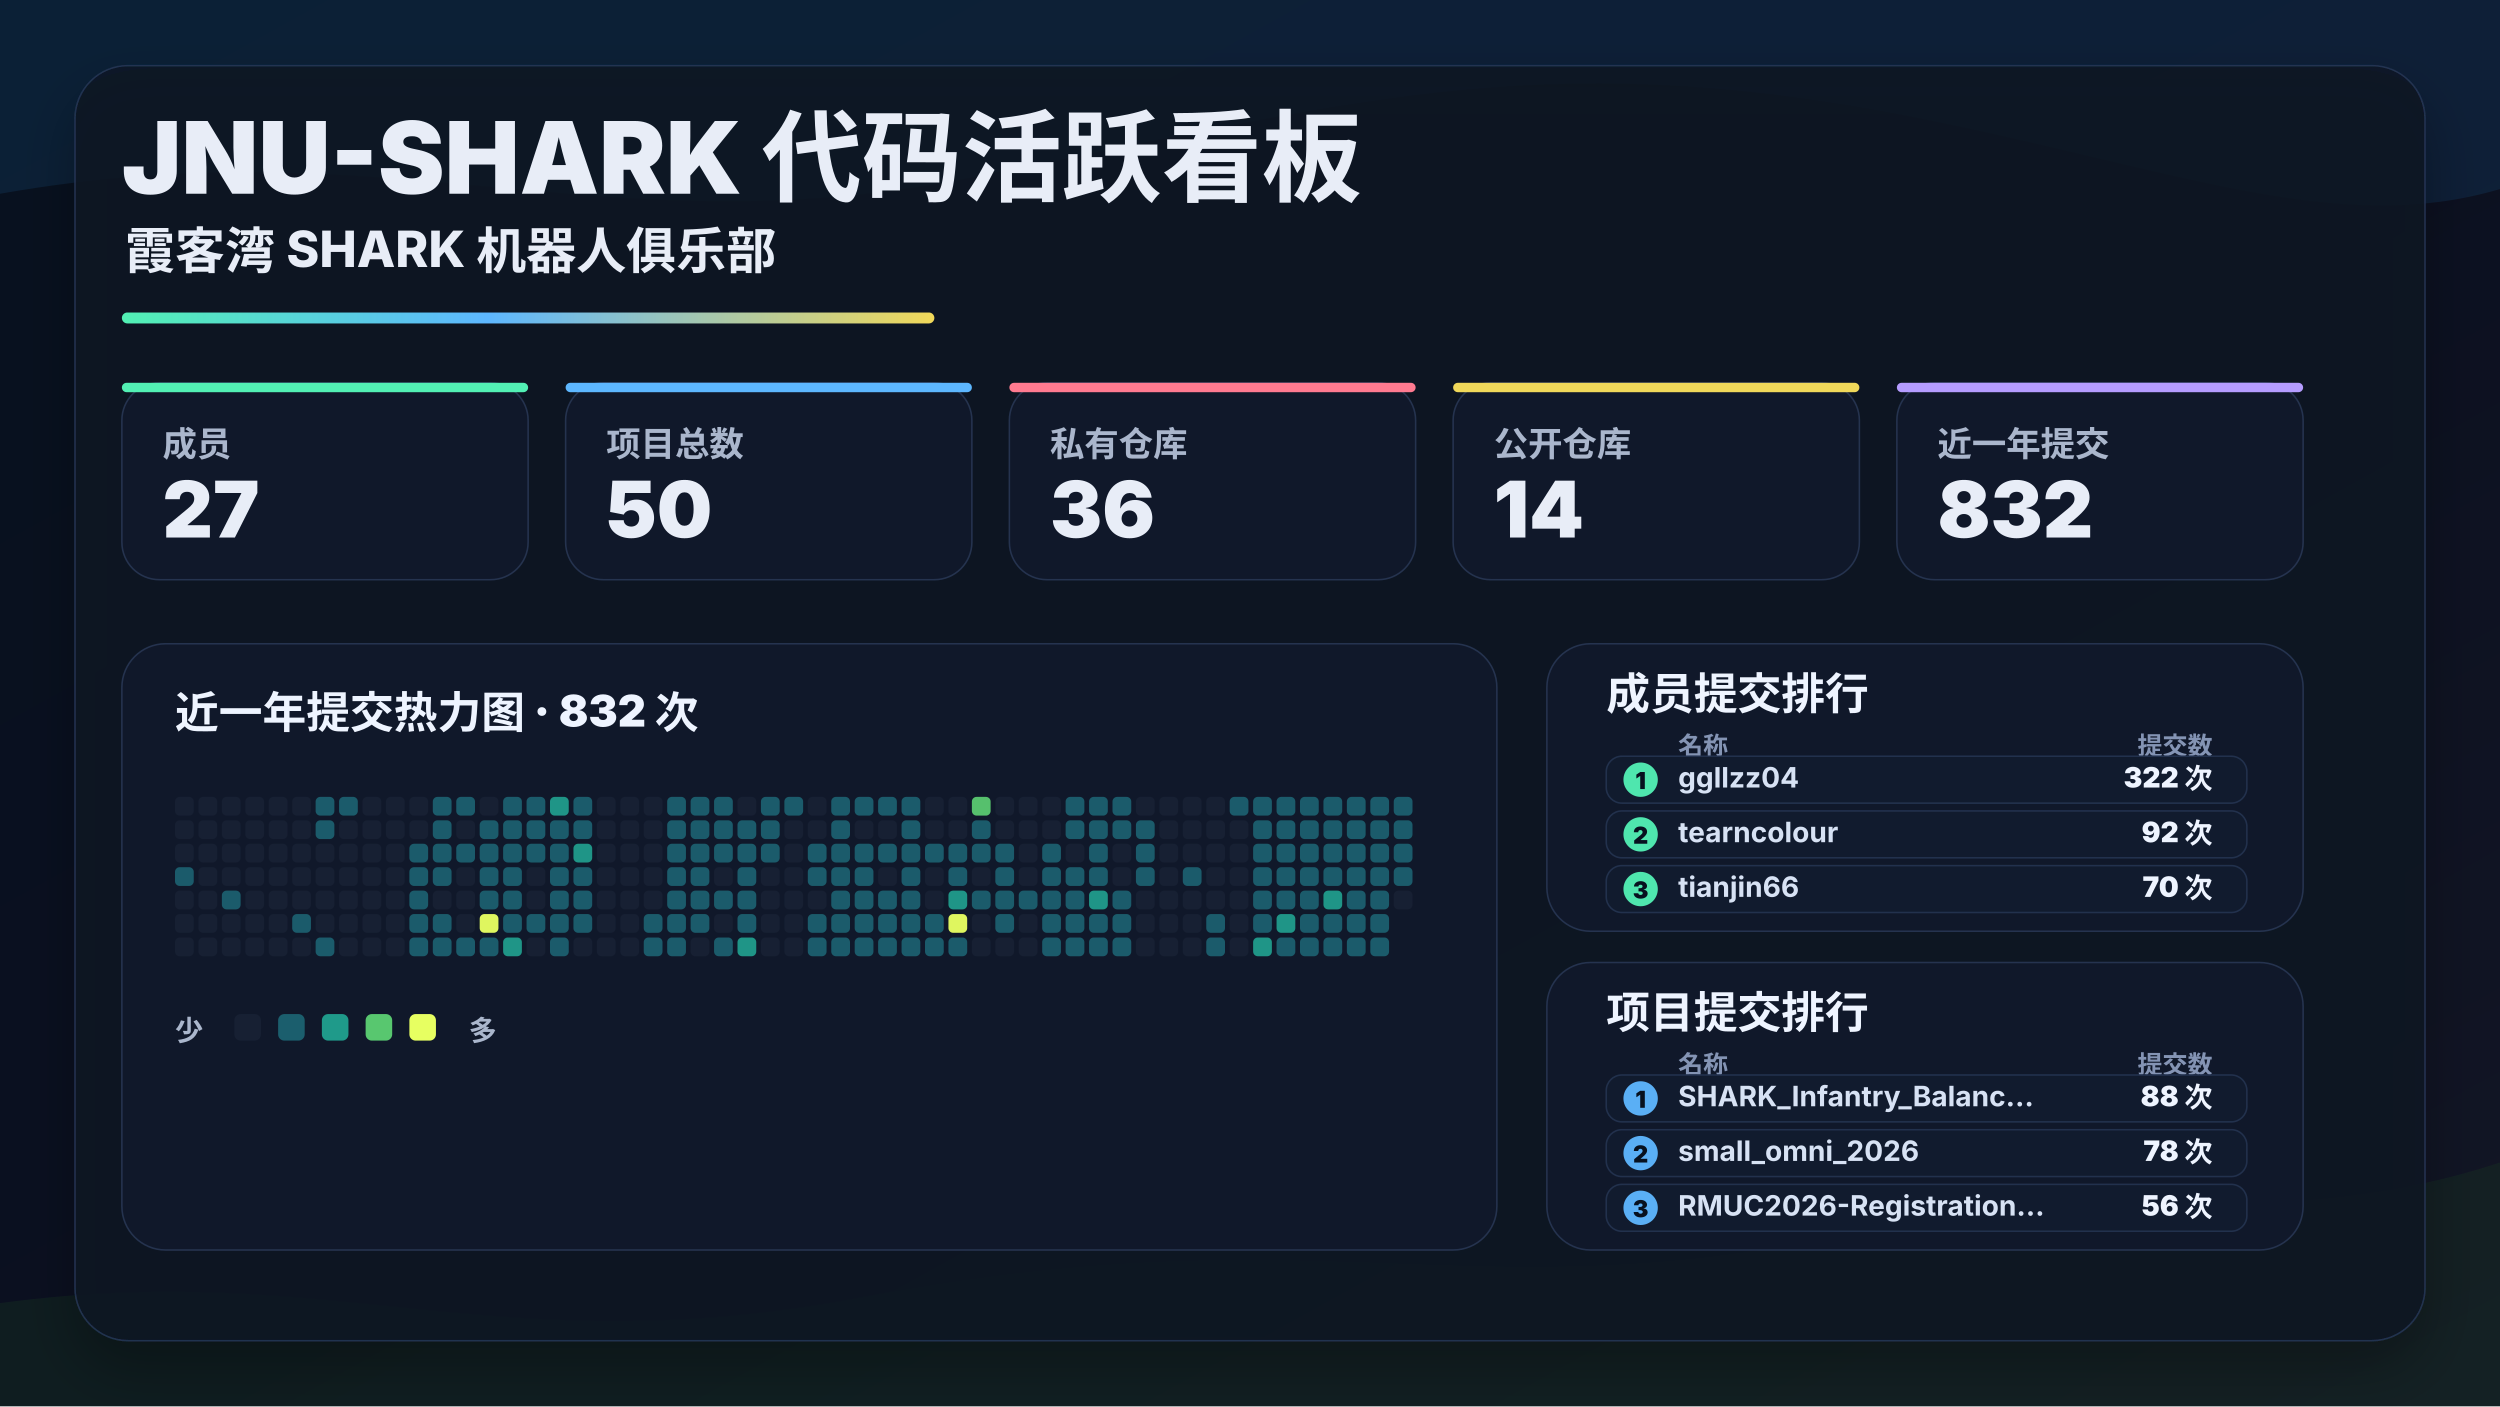
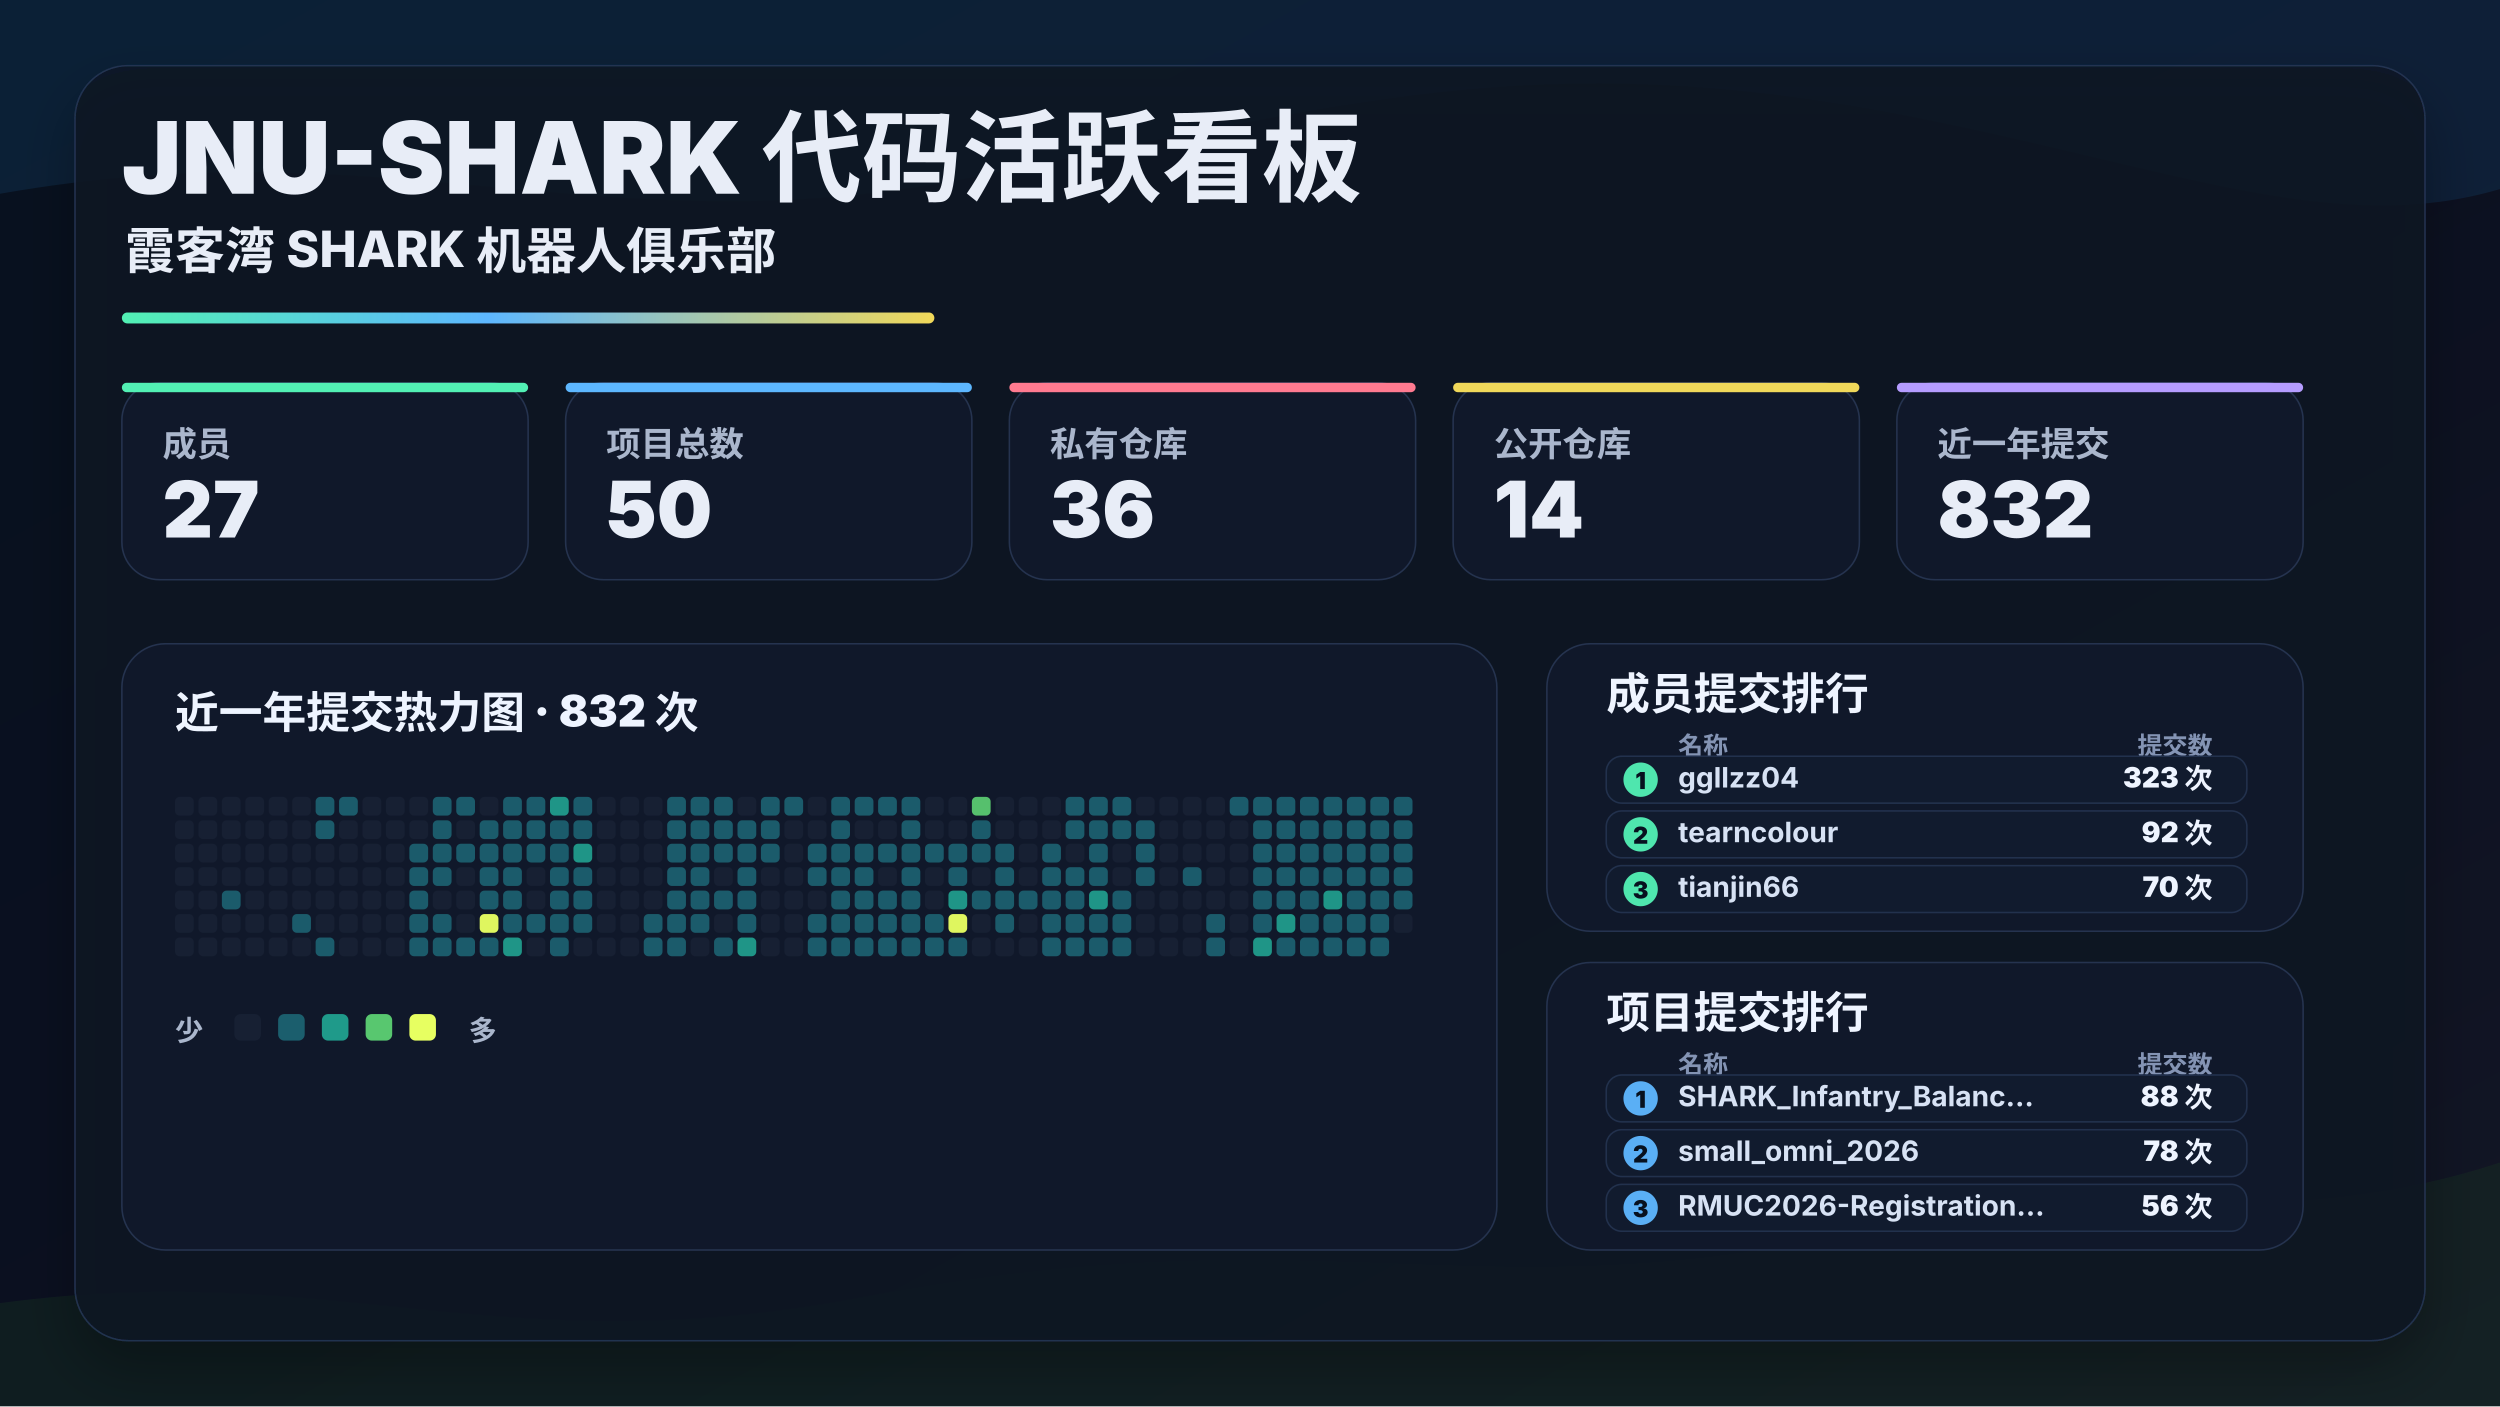
<svg xmlns="http://www.w3.org/2000/svg" width="1600" height="900" viewBox="0 0 1600 900" role="img" aria-labelledby="title desc">
  <defs>
    <linearGradient id="bg" x1="0" y1="0" x2="1" y2="1">
      <stop offset="0" stop-color="#07111f" />
      <stop offset="0.52" stop-color="#0b1020" />
      <stop offset="1" stop-color="#131625" />
    </linearGradient>
    <linearGradient id="hero" x1="0" y1="0" x2="1" y2="0">
      <stop offset="0" stop-color="#52f0b4" />
      <stop offset="0.45" stop-color="#5db7ff" />
      <stop offset="1" stop-color="#f0d85a" />
    </linearGradient>
    <filter id="softShadow" x="-10%" y="-10%" width="120%" height="120%">
      <feDropShadow dx="0" dy="18" stdDeviation="18" flood-color="#000000" flood-opacity="0.32" />
    </filter>
  </defs>
  <style>
    text { font-family: Inter, ui-sans-serif, system-ui, -apple-system, BlinkMacSystemFont, "Segoe UI", "PingFang SC", "Microsoft YaHei", sans-serif; fill: #e8edf7; }
    .title { font-size: 64px; font-weight: 900; letter-spacing: 0; }
    .subtitle { font-size: 32px; font-weight: 780; fill: #e8edf7; }
    .label { font-size: 22px; fill: #aab6cc; font-weight: 760; }
    .stat { font-size: 50px; font-weight: 900; }
    .section-title { font-size: 28px; font-weight: 860; fill: #eef4ff; }
    .table-head { font-size: 16px; fill: #8494b4; font-weight: 720; }
    .row-name { font-size: 18px; fill: #d7e2f4; font-weight: 720; }
    .row-value { font-size: 18px; fill: #eef4ff; font-weight: 860; }
    .rank { font-size: 15px; fill: #07111f; font-weight: 900; }
    .tiny { font-size: 18px; fill: #aab6cc; font-weight: 620; }
  </style>
  <rect width="1600" height="900" fill="url(#bg)" />
  <path d="M0 124 C250 80 385 160 620 114 C860 67 982 28 1220 74 C1392 108 1495 152 1600 121 L1600 0 L0 0 Z" fill="#12385c" opacity="0.38" />
  <path d="M0 834 C216 805 318 875 553 830 C835 776 935 837 1160 794 C1350 758 1464 789 1600 744 L1600 900 L0 900 Z" fill="#173622" opacity="0.36" />
  <g filter="url(#softShadow)">
    <rect x="48" y="42" width="1504" height="816" rx="34" fill="#0b1324" opacity="0.88" stroke="#263654" />
  </g>
  <text x="78" y="124" class="title">JNU-SHARK 代码活跃看板</text>
  <text x="80" y="172" class="subtitle">霞客湾 SHARK 机器人俱乐部</text>
  <rect x="78" y="200" width="520" height="7" rx="3.5" fill="url(#hero)" />
  <g>
    <rect x="78" y="245" width="260" height="126" rx="24" fill="#10182a" stroke="#25334f" />
    <rect x="78" y="245" width="260" height="6" rx="3" fill="#52f0b4" />
    <text x="104" y="292" class="label">成员</text>
    <text x="104" y="344" class="stat">27</text>
  </g>
  <g>
    <rect x="362" y="245" width="260" height="126" rx="24" fill="#10182a" stroke="#25334f" />
    <rect x="362" y="245" width="260" height="6" rx="3" fill="#5db7ff" />
    <text x="388" y="292" class="label">项目总数</text>
    <text x="388" y="344" class="stat">50</text>
  </g>
  <g>
    <rect x="646" y="245" width="260" height="126" rx="24" fill="#10182a" stroke="#25334f" />
    <rect x="646" y="245" width="260" height="6" rx="3" fill="#ff7a90" />
    <text x="672" y="292" class="label">私有仓库</text>
    <text x="672" y="344" class="stat">36</text>
  </g>
  <g>
    <rect x="930" y="245" width="260" height="126" rx="24" fill="#10182a" stroke="#25334f" />
    <rect x="930" y="245" width="260" height="6" rx="3" fill="#f0d85a" />
    <text x="956" y="292" class="label">公开仓库</text>
    <text x="956" y="344" class="stat">14</text>
  </g>
  <g>
    <rect x="1214" y="245" width="260" height="126" rx="24" fill="#10182a" stroke="#25334f" />
    <rect x="1214" y="245" width="260" height="6" rx="3" fill="#b59cff" />
    <text x="1240" y="292" class="label">近一年提交</text>
    <text x="1240" y="344" class="stat">832</text>
  </g>
  <rect x="78" y="412" width="880" height="388" rx="28" fill="#10182a" stroke="#25334f" />
  <text x="112" y="466" class="section-title">近一年提交热力图 · 832 次</text>
  <rect x="112" y="510" width="12" height="12" rx="3" fill="#172033" opacity="0.96" />
  <rect x="112" y="525" width="12" height="12" rx="3" fill="#172033" opacity="0.96" />
  <rect x="112" y="540" width="12" height="12" rx="3" fill="#172033" opacity="0.96" />
-   <rect x="112" y="555" width="12" height="12" rx="3" fill="#1b5e6d" opacity="0.96" />
+   <rect x="112" y="555" width="12" height="12" rx="3" fill="#172033" opacity="0.96" />
  <rect x="112" y="570" width="12" height="12" rx="3" fill="#172033" opacity="0.96" />
  <rect x="112" y="585" width="12" height="12" rx="3" fill="#172033" opacity="0.96" />
  <rect x="112" y="600" width="12" height="12" rx="3" fill="#172033" opacity="0.96" />
  <rect x="127" y="510" width="12" height="12" rx="3" fill="#172033" opacity="0.96" />
  <rect x="127" y="525" width="12" height="12" rx="3" fill="#172033" opacity="0.96" />
  <rect x="127" y="540" width="12" height="12" rx="3" fill="#172033" opacity="0.96" />
  <rect x="127" y="555" width="12" height="12" rx="3" fill="#172033" opacity="0.96" />
  <rect x="127" y="570" width="12" height="12" rx="3" fill="#172033" opacity="0.96" />
  <rect x="127" y="585" width="12" height="12" rx="3" fill="#172033" opacity="0.96" />
  <rect x="127" y="600" width="12" height="12" rx="3" fill="#172033" opacity="0.96" />
  <rect x="142" y="510" width="12" height="12" rx="3" fill="#172033" opacity="0.96" />
  <rect x="142" y="525" width="12" height="12" rx="3" fill="#172033" opacity="0.96" />
  <rect x="142" y="540" width="12" height="12" rx="3" fill="#172033" opacity="0.96" />
  <rect x="142" y="555" width="12" height="12" rx="3" fill="#172033" opacity="0.96" />
  <rect x="142" y="570" width="12" height="12" rx="3" fill="#1b5e6d" opacity="0.96" />
  <rect x="142" y="585" width="12" height="12" rx="3" fill="#172033" opacity="0.96" />
  <rect x="142" y="600" width="12" height="12" rx="3" fill="#172033" opacity="0.96" />
  <rect x="157" y="510" width="12" height="12" rx="3" fill="#172033" opacity="0.96" />
  <rect x="157" y="525" width="12" height="12" rx="3" fill="#172033" opacity="0.96" />
  <rect x="157" y="540" width="12" height="12" rx="3" fill="#172033" opacity="0.96" />
  <rect x="157" y="555" width="12" height="12" rx="3" fill="#172033" opacity="0.96" />
  <rect x="157" y="570" width="12" height="12" rx="3" fill="#172033" opacity="0.96" />
  <rect x="157" y="585" width="12" height="12" rx="3" fill="#172033" opacity="0.96" />
  <rect x="157" y="600" width="12" height="12" rx="3" fill="#172033" opacity="0.96" />
  <rect x="172" y="510" width="12" height="12" rx="3" fill="#172033" opacity="0.96" />
  <rect x="172" y="525" width="12" height="12" rx="3" fill="#172033" opacity="0.96" />
  <rect x="172" y="540" width="12" height="12" rx="3" fill="#172033" opacity="0.96" />
  <rect x="172" y="555" width="12" height="12" rx="3" fill="#172033" opacity="0.96" />
  <rect x="172" y="570" width="12" height="12" rx="3" fill="#172033" opacity="0.96" />
  <rect x="172" y="585" width="12" height="12" rx="3" fill="#172033" opacity="0.96" />
  <rect x="172" y="600" width="12" height="12" rx="3" fill="#172033" opacity="0.96" />
  <rect x="187" y="510" width="12" height="12" rx="3" fill="#172033" opacity="0.96" />
  <rect x="187" y="525" width="12" height="12" rx="3" fill="#172033" opacity="0.96" />
  <rect x="187" y="540" width="12" height="12" rx="3" fill="#172033" opacity="0.96" />
  <rect x="187" y="555" width="12" height="12" rx="3" fill="#172033" opacity="0.96" />
  <rect x="187" y="570" width="12" height="12" rx="3" fill="#172033" opacity="0.96" />
  <rect x="187" y="585" width="12" height="12" rx="3" fill="#1b5e6d" opacity="0.96" />
  <rect x="187" y="600" width="12" height="12" rx="3" fill="#172033" opacity="0.96" />
  <rect x="202" y="510" width="12" height="12" rx="3" fill="#1b5e6d" opacity="0.96" />
  <rect x="202" y="525" width="12" height="12" rx="3" fill="#1b5e6d" opacity="0.96" />
  <rect x="202" y="540" width="12" height="12" rx="3" fill="#172033" opacity="0.96" />
  <rect x="202" y="555" width="12" height="12" rx="3" fill="#172033" opacity="0.96" />
  <rect x="202" y="570" width="12" height="12" rx="3" fill="#172033" opacity="0.96" />
  <rect x="202" y="585" width="12" height="12" rx="3" fill="#172033" opacity="0.96" />
  <rect x="202" y="600" width="12" height="12" rx="3" fill="#1b5e6d" opacity="0.96" />
  <rect x="217" y="510" width="12" height="12" rx="3" fill="#1b5e6d" opacity="0.96" />
  <rect x="217" y="525" width="12" height="12" rx="3" fill="#172033" opacity="0.96" />
  <rect x="217" y="540" width="12" height="12" rx="3" fill="#172033" opacity="0.96" />
  <rect x="217" y="555" width="12" height="12" rx="3" fill="#172033" opacity="0.96" />
  <rect x="217" y="570" width="12" height="12" rx="3" fill="#172033" opacity="0.96" />
  <rect x="217" y="585" width="12" height="12" rx="3" fill="#172033" opacity="0.96" />
  <rect x="217" y="600" width="12" height="12" rx="3" fill="#172033" opacity="0.96" />
  <rect x="232" y="510" width="12" height="12" rx="3" fill="#172033" opacity="0.96" />
  <rect x="232" y="525" width="12" height="12" rx="3" fill="#172033" opacity="0.96" />
  <rect x="232" y="540" width="12" height="12" rx="3" fill="#172033" opacity="0.96" />
  <rect x="232" y="555" width="12" height="12" rx="3" fill="#172033" opacity="0.96" />
  <rect x="232" y="570" width="12" height="12" rx="3" fill="#172033" opacity="0.96" />
  <rect x="232" y="585" width="12" height="12" rx="3" fill="#172033" opacity="0.96" />
  <rect x="232" y="600" width="12" height="12" rx="3" fill="#172033" opacity="0.96" />
  <rect x="247" y="510" width="12" height="12" rx="3" fill="#172033" opacity="0.96" />
  <rect x="247" y="525" width="12" height="12" rx="3" fill="#172033" opacity="0.96" />
  <rect x="247" y="540" width="12" height="12" rx="3" fill="#172033" opacity="0.96" />
  <rect x="247" y="555" width="12" height="12" rx="3" fill="#172033" opacity="0.96" />
  <rect x="247" y="570" width="12" height="12" rx="3" fill="#172033" opacity="0.96" />
  <rect x="247" y="585" width="12" height="12" rx="3" fill="#172033" opacity="0.96" />
  <rect x="247" y="600" width="12" height="12" rx="3" fill="#172033" opacity="0.96" />
  <rect x="262" y="510" width="12" height="12" rx="3" fill="#172033" opacity="0.96" />
  <rect x="262" y="525" width="12" height="12" rx="3" fill="#172033" opacity="0.96" />
  <rect x="262" y="540" width="12" height="12" rx="3" fill="#1b5e6d" opacity="0.96" />
  <rect x="262" y="555" width="12" height="12" rx="3" fill="#1b5e6d" opacity="0.96" />
  <rect x="262" y="570" width="12" height="12" rx="3" fill="#1b5e6d" opacity="0.96" />
  <rect x="262" y="585" width="12" height="12" rx="3" fill="#1b5e6d" opacity="0.96" />
  <rect x="262" y="600" width="12" height="12" rx="3" fill="#1b5e6d" opacity="0.96" />
  <rect x="277" y="510" width="12" height="12" rx="3" fill="#1b5e6d" opacity="0.96" />
  <rect x="277" y="525" width="12" height="12" rx="3" fill="#1b5e6d" opacity="0.96" />
  <rect x="277" y="540" width="12" height="12" rx="3" fill="#1b5e6d" opacity="0.96" />
  <rect x="277" y="555" width="12" height="12" rx="3" fill="#1b5e6d" opacity="0.96" />
  <rect x="277" y="570" width="12" height="12" rx="3" fill="#172033" opacity="0.96" />
  <rect x="277" y="585" width="12" height="12" rx="3" fill="#1b5e6d" opacity="0.96" />
  <rect x="277" y="600" width="12" height="12" rx="3" fill="#1b5e6d" opacity="0.96" />
  <rect x="292" y="510" width="12" height="12" rx="3" fill="#1b5e6d" opacity="0.96" />
  <rect x="292" y="525" width="12" height="12" rx="3" fill="#172033" opacity="0.96" />
  <rect x="292" y="540" width="12" height="12" rx="3" fill="#1b5e6d" opacity="0.96" />
  <rect x="292" y="555" width="12" height="12" rx="3" fill="#172033" opacity="0.96" />
  <rect x="292" y="570" width="12" height="12" rx="3" fill="#172033" opacity="0.96" />
  <rect x="292" y="585" width="12" height="12" rx="3" fill="#172033" opacity="0.96" />
  <rect x="292" y="600" width="12" height="12" rx="3" fill="#1b5e6d" opacity="0.96" />
  <rect x="307" y="510" width="12" height="12" rx="3" fill="#172033" opacity="0.96" />
  <rect x="307" y="525" width="12" height="12" rx="3" fill="#1b5e6d" opacity="0.96" />
  <rect x="307" y="540" width="12" height="12" rx="3" fill="#1b5e6d" opacity="0.96" />
  <rect x="307" y="555" width="12" height="12" rx="3" fill="#1b5e6d" opacity="0.96" />
  <rect x="307" y="570" width="12" height="12" rx="3" fill="#1b5e6d" opacity="0.96" />
  <rect x="307" y="585" width="12" height="12" rx="3" fill="#e7ff61" opacity="0.96" />
  <rect x="307" y="600" width="12" height="12" rx="3" fill="#1b5e6d" opacity="0.96" />
  <rect x="322" y="510" width="12" height="12" rx="3" fill="#1b5e6d" opacity="0.96" />
  <rect x="322" y="525" width="12" height="12" rx="3" fill="#1b5e6d" opacity="0.96" />
  <rect x="322" y="540" width="12" height="12" rx="3" fill="#1b5e6d" opacity="0.96" />
  <rect x="322" y="555" width="12" height="12" rx="3" fill="#1b5e6d" opacity="0.96" />
  <rect x="322" y="570" width="12" height="12" rx="3" fill="#1b5e6d" opacity="0.96" />
  <rect x="322" y="585" width="12" height="12" rx="3" fill="#1b5e6d" opacity="0.96" />
  <rect x="322" y="600" width="12" height="12" rx="3" fill="#1f9a8a" opacity="0.96" />
  <rect x="337" y="510" width="12" height="12" rx="3" fill="#1b5e6d" opacity="0.96" />
  <rect x="337" y="525" width="12" height="12" rx="3" fill="#1b5e6d" opacity="0.96" />
  <rect x="337" y="540" width="12" height="12" rx="3" fill="#1b5e6d" opacity="0.96" />
  <rect x="337" y="555" width="12" height="12" rx="3" fill="#172033" opacity="0.96" />
  <rect x="337" y="570" width="12" height="12" rx="3" fill="#172033" opacity="0.96" />
  <rect x="337" y="585" width="12" height="12" rx="3" fill="#1b5e6d" opacity="0.96" />
  <rect x="337" y="600" width="12" height="12" rx="3" fill="#172033" opacity="0.96" />
  <rect x="352" y="510" width="12" height="12" rx="3" fill="#1f9a8a" opacity="0.96" />
  <rect x="352" y="525" width="12" height="12" rx="3" fill="#1b5e6d" opacity="0.96" />
  <rect x="352" y="540" width="12" height="12" rx="3" fill="#1b5e6d" opacity="0.96" />
  <rect x="352" y="555" width="12" height="12" rx="3" fill="#1b5e6d" opacity="0.96" />
  <rect x="352" y="570" width="12" height="12" rx="3" fill="#1b5e6d" opacity="0.96" />
  <rect x="352" y="585" width="12" height="12" rx="3" fill="#1b5e6d" opacity="0.96" />
  <rect x="352" y="600" width="12" height="12" rx="3" fill="#1b5e6d" opacity="0.96" />
  <rect x="367" y="510" width="12" height="12" rx="3" fill="#1b5e6d" opacity="0.96" />
  <rect x="367" y="525" width="12" height="12" rx="3" fill="#1b5e6d" opacity="0.96" />
  <rect x="367" y="540" width="12" height="12" rx="3" fill="#1f9a8a" opacity="0.96" />
  <rect x="367" y="555" width="12" height="12" rx="3" fill="#1b5e6d" opacity="0.96" />
  <rect x="367" y="570" width="12" height="12" rx="3" fill="#1b5e6d" opacity="0.96" />
  <rect x="367" y="585" width="12" height="12" rx="3" fill="#1b5e6d" opacity="0.96" />
  <rect x="367" y="600" width="12" height="12" rx="3" fill="#172033" opacity="0.96" />
  <rect x="382" y="510" width="12" height="12" rx="3" fill="#172033" opacity="0.96" />
  <rect x="382" y="525" width="12" height="12" rx="3" fill="#172033" opacity="0.96" />
  <rect x="382" y="540" width="12" height="12" rx="3" fill="#172033" opacity="0.96" />
  <rect x="382" y="555" width="12" height="12" rx="3" fill="#172033" opacity="0.96" />
  <rect x="382" y="570" width="12" height="12" rx="3" fill="#172033" opacity="0.96" />
  <rect x="382" y="585" width="12" height="12" rx="3" fill="#172033" opacity="0.96" />
  <rect x="382" y="600" width="12" height="12" rx="3" fill="#172033" opacity="0.96" />
  <rect x="397" y="510" width="12" height="12" rx="3" fill="#172033" opacity="0.96" />
  <rect x="397" y="525" width="12" height="12" rx="3" fill="#172033" opacity="0.96" />
  <rect x="397" y="540" width="12" height="12" rx="3" fill="#172033" opacity="0.96" />
  <rect x="397" y="555" width="12" height="12" rx="3" fill="#172033" opacity="0.96" />
  <rect x="397" y="570" width="12" height="12" rx="3" fill="#172033" opacity="0.96" />
  <rect x="397" y="585" width="12" height="12" rx="3" fill="#172033" opacity="0.96" />
  <rect x="397" y="600" width="12" height="12" rx="3" fill="#172033" opacity="0.96" />
  <rect x="412" y="510" width="12" height="12" rx="3" fill="#172033" opacity="0.96" />
  <rect x="412" y="525" width="12" height="12" rx="3" fill="#172033" opacity="0.96" />
  <rect x="412" y="540" width="12" height="12" rx="3" fill="#172033" opacity="0.96" />
  <rect x="412" y="555" width="12" height="12" rx="3" fill="#172033" opacity="0.96" />
  <rect x="412" y="570" width="12" height="12" rx="3" fill="#172033" opacity="0.96" />
  <rect x="412" y="585" width="12" height="12" rx="3" fill="#1b5e6d" opacity="0.96" />
  <rect x="412" y="600" width="12" height="12" rx="3" fill="#1b5e6d" opacity="0.96" />
  <rect x="427" y="510" width="12" height="12" rx="3" fill="#1b5e6d" opacity="0.96" />
  <rect x="427" y="525" width="12" height="12" rx="3" fill="#1b5e6d" opacity="0.96" />
  <rect x="427" y="540" width="12" height="12" rx="3" fill="#1b5e6d" opacity="0.96" />
  <rect x="427" y="555" width="12" height="12" rx="3" fill="#1b5e6d" opacity="0.96" />
  <rect x="427" y="570" width="12" height="12" rx="3" fill="#1b5e6d" opacity="0.96" />
  <rect x="427" y="585" width="12" height="12" rx="3" fill="#1b5e6d" opacity="0.96" />
  <rect x="427" y="600" width="12" height="12" rx="3" fill="#1b5e6d" opacity="0.96" />
  <rect x="442" y="510" width="12" height="12" rx="3" fill="#1b5e6d" opacity="0.96" />
  <rect x="442" y="525" width="12" height="12" rx="3" fill="#1b5e6d" opacity="0.96" />
  <rect x="442" y="540" width="12" height="12" rx="3" fill="#1b5e6d" opacity="0.96" />
  <rect x="442" y="555" width="12" height="12" rx="3" fill="#1b5e6d" opacity="0.96" />
  <rect x="442" y="570" width="12" height="12" rx="3" fill="#1b5e6d" opacity="0.96" />
  <rect x="442" y="585" width="12" height="12" rx="3" fill="#1b5e6d" opacity="0.96" />
  <rect x="442" y="600" width="12" height="12" rx="3" fill="#172033" opacity="0.96" />
  <rect x="457" y="510" width="12" height="12" rx="3" fill="#1b5e6d" opacity="0.96" />
  <rect x="457" y="525" width="12" height="12" rx="3" fill="#1b5e6d" opacity="0.96" />
  <rect x="457" y="540" width="12" height="12" rx="3" fill="#1b5e6d" opacity="0.96" />
  <rect x="457" y="555" width="12" height="12" rx="3" fill="#172033" opacity="0.96" />
  <rect x="457" y="570" width="12" height="12" rx="3" fill="#1b5e6d" opacity="0.96" />
  <rect x="457" y="585" width="12" height="12" rx="3" fill="#172033" opacity="0.96" />
  <rect x="457" y="600" width="12" height="12" rx="3" fill="#1b5e6d" opacity="0.96" />
  <rect x="472" y="510" width="12" height="12" rx="3" fill="#172033" opacity="0.96" />
  <rect x="472" y="525" width="12" height="12" rx="3" fill="#1b5e6d" opacity="0.96" />
  <rect x="472" y="540" width="12" height="12" rx="3" fill="#1b5e6d" opacity="0.96" />
  <rect x="472" y="555" width="12" height="12" rx="3" fill="#1b5e6d" opacity="0.96" />
  <rect x="472" y="570" width="12" height="12" rx="3" fill="#1b5e6d" opacity="0.96" />
  <rect x="472" y="585" width="12" height="12" rx="3" fill="#1b5e6d" opacity="0.96" />
  <rect x="472" y="600" width="12" height="12" rx="3" fill="#1f9a8a" opacity="0.96" />
  <rect x="487" y="510" width="12" height="12" rx="3" fill="#1b5e6d" opacity="0.96" />
  <rect x="487" y="525" width="12" height="12" rx="3" fill="#1b5e6d" opacity="0.96" />
  <rect x="487" y="540" width="12" height="12" rx="3" fill="#1b5e6d" opacity="0.96" />
  <rect x="487" y="555" width="12" height="12" rx="3" fill="#172033" opacity="0.96" />
  <rect x="487" y="570" width="12" height="12" rx="3" fill="#172033" opacity="0.96" />
  <rect x="487" y="585" width="12" height="12" rx="3" fill="#172033" opacity="0.96" />
  <rect x="487" y="600" width="12" height="12" rx="3" fill="#172033" opacity="0.96" />
  <rect x="502" y="510" width="12" height="12" rx="3" fill="#1b5e6d" opacity="0.96" />
  <rect x="502" y="525" width="12" height="12" rx="3" fill="#172033" opacity="0.96" />
  <rect x="502" y="540" width="12" height="12" rx="3" fill="#172033" opacity="0.96" />
  <rect x="502" y="555" width="12" height="12" rx="3" fill="#172033" opacity="0.96" />
  <rect x="502" y="570" width="12" height="12" rx="3" fill="#172033" opacity="0.96" />
  <rect x="502" y="585" width="12" height="12" rx="3" fill="#172033" opacity="0.96" />
  <rect x="502" y="600" width="12" height="12" rx="3" fill="#172033" opacity="0.96" />
  <rect x="517" y="510" width="12" height="12" rx="3" fill="#172033" opacity="0.96" />
  <rect x="517" y="525" width="12" height="12" rx="3" fill="#172033" opacity="0.96" />
  <rect x="517" y="540" width="12" height="12" rx="3" fill="#1b5e6d" opacity="0.96" />
  <rect x="517" y="555" width="12" height="12" rx="3" fill="#1b5e6d" opacity="0.96" />
  <rect x="517" y="570" width="12" height="12" rx="3" fill="#172033" opacity="0.96" />
  <rect x="517" y="585" width="12" height="12" rx="3" fill="#1b5e6d" opacity="0.96" />
  <rect x="517" y="600" width="12" height="12" rx="3" fill="#1b5e6d" opacity="0.96" />
  <rect x="532" y="510" width="12" height="12" rx="3" fill="#1b5e6d" opacity="0.96" />
  <rect x="532" y="525" width="12" height="12" rx="3" fill="#1b5e6d" opacity="0.96" />
  <rect x="532" y="540" width="12" height="12" rx="3" fill="#1b5e6d" opacity="0.96" />
  <rect x="532" y="555" width="12" height="12" rx="3" fill="#1b5e6d" opacity="0.96" />
  <rect x="532" y="570" width="12" height="12" rx="3" fill="#1b5e6d" opacity="0.96" />
  <rect x="532" y="585" width="12" height="12" rx="3" fill="#1b5e6d" opacity="0.96" />
  <rect x="532" y="600" width="12" height="12" rx="3" fill="#1b5e6d" opacity="0.96" />
  <rect x="547" y="510" width="12" height="12" rx="3" fill="#1b5e6d" opacity="0.96" />
  <rect x="547" y="525" width="12" height="12" rx="3" fill="#172033" opacity="0.96" />
  <rect x="547" y="540" width="12" height="12" rx="3" fill="#1b5e6d" opacity="0.96" />
  <rect x="547" y="555" width="12" height="12" rx="3" fill="#1b5e6d" opacity="0.96" />
  <rect x="547" y="570" width="12" height="12" rx="3" fill="#1b5e6d" opacity="0.96" />
  <rect x="547" y="585" width="12" height="12" rx="3" fill="#1b5e6d" opacity="0.96" />
  <rect x="547" y="600" width="12" height="12" rx="3" fill="#1b5e6d" opacity="0.96" />
  <rect x="562" y="510" width="12" height="12" rx="3" fill="#1b5e6d" opacity="0.96" />
  <rect x="562" y="525" width="12" height="12" rx="3" fill="#172033" opacity="0.96" />
  <rect x="562" y="540" width="12" height="12" rx="3" fill="#1b5e6d" opacity="0.96" />
  <rect x="562" y="555" width="12" height="12" rx="3" fill="#172033" opacity="0.96" />
  <rect x="562" y="570" width="12" height="12" rx="3" fill="#1b5e6d" opacity="0.96" />
  <rect x="562" y="585" width="12" height="12" rx="3" fill="#1b5e6d" opacity="0.96" />
  <rect x="562" y="600" width="12" height="12" rx="3" fill="#1b5e6d" opacity="0.96" />
  <rect x="577" y="510" width="12" height="12" rx="3" fill="#1b5e6d" opacity="0.96" />
  <rect x="577" y="525" width="12" height="12" rx="3" fill="#1b5e6d" opacity="0.96" />
  <rect x="577" y="540" width="12" height="12" rx="3" fill="#1b5e6d" opacity="0.96" />
  <rect x="577" y="555" width="12" height="12" rx="3" fill="#1b5e6d" opacity="0.96" />
  <rect x="577" y="570" width="12" height="12" rx="3" fill="#1b5e6d" opacity="0.96" />
  <rect x="577" y="585" width="12" height="12" rx="3" fill="#1b5e6d" opacity="0.96" />
  <rect x="577" y="600" width="12" height="12" rx="3" fill="#1b5e6d" opacity="0.96" />
  <rect x="592" y="510" width="12" height="12" rx="3" fill="#172033" opacity="0.96" />
  <rect x="592" y="525" width="12" height="12" rx="3" fill="#172033" opacity="0.96" />
  <rect x="592" y="540" width="12" height="12" rx="3" fill="#1b5e6d" opacity="0.96" />
  <rect x="592" y="555" width="12" height="12" rx="3" fill="#172033" opacity="0.96" />
  <rect x="592" y="570" width="12" height="12" rx="3" fill="#172033" opacity="0.96" />
  <rect x="592" y="585" width="12" height="12" rx="3" fill="#1b5e6d" opacity="0.96" />
  <rect x="592" y="600" width="12" height="12" rx="3" fill="#1b5e6d" opacity="0.96" />
  <rect x="607" y="510" width="12" height="12" rx="3" fill="#172033" opacity="0.96" />
  <rect x="607" y="525" width="12" height="12" rx="3" fill="#172033" opacity="0.96" />
  <rect x="607" y="540" width="12" height="12" rx="3" fill="#1b5e6d" opacity="0.96" />
  <rect x="607" y="555" width="12" height="12" rx="3" fill="#1b5e6d" opacity="0.96" />
  <rect x="607" y="570" width="12" height="12" rx="3" fill="#1f9a8a" opacity="0.96" />
  <rect x="607" y="585" width="12" height="12" rx="3" fill="#e7ff61" opacity="0.96" />
  <rect x="607" y="600" width="12" height="12" rx="3" fill="#1b5e6d" opacity="0.96" />
  <rect x="622" y="510" width="12" height="12" rx="3" fill="#58c76f" opacity="0.96" />
  <rect x="622" y="525" width="12" height="12" rx="3" fill="#1b5e6d" opacity="0.96" />
  <rect x="622" y="540" width="12" height="12" rx="3" fill="#1b5e6d" opacity="0.96" />
  <rect x="622" y="555" width="12" height="12" rx="3" fill="#172033" opacity="0.96" />
  <rect x="622" y="570" width="12" height="12" rx="3" fill="#1b5e6d" opacity="0.96" />
  <rect x="622" y="585" width="12" height="12" rx="3" fill="#172033" opacity="0.96" />
  <rect x="622" y="600" width="12" height="12" rx="3" fill="#172033" opacity="0.96" />
  <rect x="637" y="510" width="12" height="12" rx="3" fill="#172033" opacity="0.96" />
  <rect x="637" y="525" width="12" height="12" rx="3" fill="#172033" opacity="0.96" />
  <rect x="637" y="540" width="12" height="12" rx="3" fill="#1b5e6d" opacity="0.96" />
  <rect x="637" y="555" width="12" height="12" rx="3" fill="#1b5e6d" opacity="0.96" />
  <rect x="637" y="570" width="12" height="12" rx="3" fill="#1b5e6d" opacity="0.96" />
  <rect x="637" y="585" width="12" height="12" rx="3" fill="#1b5e6d" opacity="0.96" />
  <rect x="637" y="600" width="12" height="12" rx="3" fill="#172033" opacity="0.96" />
  <rect x="652" y="510" width="12" height="12" rx="3" fill="#172033" opacity="0.96" />
  <rect x="652" y="525" width="12" height="12" rx="3" fill="#172033" opacity="0.96" />
  <rect x="652" y="540" width="12" height="12" rx="3" fill="#172033" opacity="0.96" />
  <rect x="652" y="555" width="12" height="12" rx="3" fill="#172033" opacity="0.96" />
  <rect x="652" y="570" width="12" height="12" rx="3" fill="#1b5e6d" opacity="0.96" />
  <rect x="652" y="585" width="12" height="12" rx="3" fill="#172033" opacity="0.96" />
  <rect x="652" y="600" width="12" height="12" rx="3" fill="#172033" opacity="0.96" />
  <rect x="667" y="510" width="12" height="12" rx="3" fill="#172033" opacity="0.96" />
  <rect x="667" y="525" width="12" height="12" rx="3" fill="#172033" opacity="0.96" />
  <rect x="667" y="540" width="12" height="12" rx="3" fill="#1b5e6d" opacity="0.96" />
  <rect x="667" y="555" width="12" height="12" rx="3" fill="#1b5e6d" opacity="0.96" />
  <rect x="667" y="570" width="12" height="12" rx="3" fill="#1b5e6d" opacity="0.96" />
  <rect x="667" y="585" width="12" height="12" rx="3" fill="#1b5e6d" opacity="0.96" />
  <rect x="667" y="600" width="12" height="12" rx="3" fill="#1b5e6d" opacity="0.96" />
  <rect x="682" y="510" width="12" height="12" rx="3" fill="#1b5e6d" opacity="0.96" />
  <rect x="682" y="525" width="12" height="12" rx="3" fill="#1b5e6d" opacity="0.96" />
  <rect x="682" y="540" width="12" height="12" rx="3" fill="#172033" opacity="0.96" />
  <rect x="682" y="555" width="12" height="12" rx="3" fill="#1b5e6d" opacity="0.96" />
  <rect x="682" y="570" width="12" height="12" rx="3" fill="#1b5e6d" opacity="0.96" />
  <rect x="682" y="585" width="12" height="12" rx="3" fill="#1b5e6d" opacity="0.96" />
  <rect x="682" y="600" width="12" height="12" rx="3" fill="#1b5e6d" opacity="0.96" />
  <rect x="697" y="510" width="12" height="12" rx="3" fill="#1b5e6d" opacity="0.96" />
  <rect x="697" y="525" width="12" height="12" rx="3" fill="#1b5e6d" opacity="0.96" />
  <rect x="697" y="540" width="12" height="12" rx="3" fill="#1b5e6d" opacity="0.96" />
  <rect x="697" y="555" width="12" height="12" rx="3" fill="#1b5e6d" opacity="0.96" />
  <rect x="697" y="570" width="12" height="12" rx="3" fill="#1f9a8a" opacity="0.96" />
  <rect x="697" y="585" width="12" height="12" rx="3" fill="#1b5e6d" opacity="0.96" />
  <rect x="697" y="600" width="12" height="12" rx="3" fill="#1b5e6d" opacity="0.96" />
  <rect x="712" y="510" width="12" height="12" rx="3" fill="#1b5e6d" opacity="0.96" />
  <rect x="712" y="525" width="12" height="12" rx="3" fill="#1b5e6d" opacity="0.96" />
  <rect x="712" y="540" width="12" height="12" rx="3" fill="#172033" opacity="0.96" />
  <rect x="712" y="555" width="12" height="12" rx="3" fill="#172033" opacity="0.96" />
  <rect x="712" y="570" width="12" height="12" rx="3" fill="#1b5e6d" opacity="0.96" />
  <rect x="712" y="585" width="12" height="12" rx="3" fill="#1b5e6d" opacity="0.96" />
  <rect x="712" y="600" width="12" height="12" rx="3" fill="#1b5e6d" opacity="0.96" />
  <rect x="727" y="510" width="12" height="12" rx="3" fill="#172033" opacity="0.96" />
  <rect x="727" y="525" width="12" height="12" rx="3" fill="#1b5e6d" opacity="0.96" />
  <rect x="727" y="540" width="12" height="12" rx="3" fill="#1b5e6d" opacity="0.96" />
  <rect x="727" y="555" width="12" height="12" rx="3" fill="#1b5e6d" opacity="0.96" />
  <rect x="727" y="570" width="12" height="12" rx="3" fill="#172033" opacity="0.96" />
  <rect x="727" y="585" width="12" height="12" rx="3" fill="#172033" opacity="0.96" />
  <rect x="727" y="600" width="12" height="12" rx="3" fill="#172033" opacity="0.96" />
  <rect x="742" y="510" width="12" height="12" rx="3" fill="#172033" opacity="0.96" />
  <rect x="742" y="525" width="12" height="12" rx="3" fill="#172033" opacity="0.96" />
  <rect x="742" y="540" width="12" height="12" rx="3" fill="#172033" opacity="0.96" />
  <rect x="742" y="555" width="12" height="12" rx="3" fill="#172033" opacity="0.96" />
  <rect x="742" y="570" width="12" height="12" rx="3" fill="#172033" opacity="0.96" />
  <rect x="742" y="585" width="12" height="12" rx="3" fill="#172033" opacity="0.96" />
  <rect x="742" y="600" width="12" height="12" rx="3" fill="#172033" opacity="0.96" />
  <rect x="757" y="510" width="12" height="12" rx="3" fill="#172033" opacity="0.96" />
  <rect x="757" y="525" width="12" height="12" rx="3" fill="#172033" opacity="0.96" />
  <rect x="757" y="540" width="12" height="12" rx="3" fill="#172033" opacity="0.96" />
  <rect x="757" y="555" width="12" height="12" rx="3" fill="#1b5e6d" opacity="0.96" />
  <rect x="757" y="570" width="12" height="12" rx="3" fill="#172033" opacity="0.96" />
  <rect x="757" y="585" width="12" height="12" rx="3" fill="#172033" opacity="0.96" />
  <rect x="757" y="600" width="12" height="12" rx="3" fill="#172033" opacity="0.96" />
  <rect x="772" y="510" width="12" height="12" rx="3" fill="#172033" opacity="0.96" />
  <rect x="772" y="525" width="12" height="12" rx="3" fill="#172033" opacity="0.96" />
  <rect x="772" y="540" width="12" height="12" rx="3" fill="#172033" opacity="0.96" />
  <rect x="772" y="555" width="12" height="12" rx="3" fill="#172033" opacity="0.96" />
  <rect x="772" y="570" width="12" height="12" rx="3" fill="#172033" opacity="0.96" />
  <rect x="772" y="585" width="12" height="12" rx="3" fill="#1b5e6d" opacity="0.96" />
  <rect x="772" y="600" width="12" height="12" rx="3" fill="#1b5e6d" opacity="0.96" />
  <rect x="787" y="510" width="12" height="12" rx="3" fill="#1b5e6d" opacity="0.96" />
  <rect x="787" y="525" width="12" height="12" rx="3" fill="#172033" opacity="0.96" />
  <rect x="787" y="540" width="12" height="12" rx="3" fill="#172033" opacity="0.96" />
  <rect x="787" y="555" width="12" height="12" rx="3" fill="#172033" opacity="0.96" />
  <rect x="787" y="570" width="12" height="12" rx="3" fill="#172033" opacity="0.96" />
  <rect x="787" y="585" width="12" height="12" rx="3" fill="#172033" opacity="0.96" />
  <rect x="787" y="600" width="12" height="12" rx="3" fill="#172033" opacity="0.96" />
  <rect x="802" y="510" width="12" height="12" rx="3" fill="#1b5e6d" opacity="0.96" />
  <rect x="802" y="525" width="12" height="12" rx="3" fill="#1b5e6d" opacity="0.96" />
  <rect x="802" y="540" width="12" height="12" rx="3" fill="#1b5e6d" opacity="0.96" />
  <rect x="802" y="555" width="12" height="12" rx="3" fill="#1b5e6d" opacity="0.96" />
  <rect x="802" y="570" width="12" height="12" rx="3" fill="#1b5e6d" opacity="0.96" />
  <rect x="802" y="585" width="12" height="12" rx="3" fill="#1b5e6d" opacity="0.96" />
  <rect x="802" y="600" width="12" height="12" rx="3" fill="#1f9a8a" opacity="0.96" />
  <rect x="817" y="510" width="12" height="12" rx="3" fill="#1b5e6d" opacity="0.96" />
  <rect x="817" y="525" width="12" height="12" rx="3" fill="#1b5e6d" opacity="0.96" />
  <rect x="817" y="540" width="12" height="12" rx="3" fill="#1b5e6d" opacity="0.96" />
  <rect x="817" y="555" width="12" height="12" rx="3" fill="#1b5e6d" opacity="0.96" />
  <rect x="817" y="570" width="12" height="12" rx="3" fill="#1b5e6d" opacity="0.96" />
  <rect x="817" y="585" width="12" height="12" rx="3" fill="#1f9a8a" opacity="0.96" />
  <rect x="817" y="600" width="12" height="12" rx="3" fill="#1b5e6d" opacity="0.96" />
  <rect x="832" y="510" width="12" height="12" rx="3" fill="#1b5e6d" opacity="0.96" />
  <rect x="832" y="525" width="12" height="12" rx="3" fill="#1b5e6d" opacity="0.96" />
  <rect x="832" y="540" width="12" height="12" rx="3" fill="#1b5e6d" opacity="0.96" />
  <rect x="832" y="555" width="12" height="12" rx="3" fill="#1b5e6d" opacity="0.96" />
  <rect x="832" y="570" width="12" height="12" rx="3" fill="#1b5e6d" opacity="0.96" />
  <rect x="832" y="585" width="12" height="12" rx="3" fill="#1b5e6d" opacity="0.96" />
  <rect x="832" y="600" width="12" height="12" rx="3" fill="#1b5e6d" opacity="0.96" />
  <rect x="847" y="510" width="12" height="12" rx="3" fill="#1b5e6d" opacity="0.96" />
  <rect x="847" y="525" width="12" height="12" rx="3" fill="#1b5e6d" opacity="0.96" />
  <rect x="847" y="540" width="12" height="12" rx="3" fill="#1b5e6d" opacity="0.96" />
  <rect x="847" y="555" width="12" height="12" rx="3" fill="#1b5e6d" opacity="0.96" />
  <rect x="847" y="570" width="12" height="12" rx="3" fill="#1f9a8a" opacity="0.96" />
  <rect x="847" y="585" width="12" height="12" rx="3" fill="#1b5e6d" opacity="0.96" />
  <rect x="847" y="600" width="12" height="12" rx="3" fill="#1b5e6d" opacity="0.96" />
  <rect x="862" y="510" width="12" height="12" rx="3" fill="#1b5e6d" opacity="0.96" />
  <rect x="862" y="525" width="12" height="12" rx="3" fill="#1b5e6d" opacity="0.96" />
  <rect x="862" y="540" width="12" height="12" rx="3" fill="#1b5e6d" opacity="0.96" />
  <rect x="862" y="555" width="12" height="12" rx="3" fill="#1b5e6d" opacity="0.96" />
  <rect x="862" y="570" width="12" height="12" rx="3" fill="#1b5e6d" opacity="0.96" />
  <rect x="862" y="585" width="12" height="12" rx="3" fill="#1b5e6d" opacity="0.96" />
  <rect x="862" y="600" width="12" height="12" rx="3" fill="#1b5e6d" opacity="0.96" />
  <rect x="877" y="510" width="12" height="12" rx="3" fill="#1b5e6d" opacity="0.96" />
  <rect x="877" y="525" width="12" height="12" rx="3" fill="#1b5e6d" opacity="0.96" />
  <rect x="877" y="540" width="12" height="12" rx="3" fill="#1b5e6d" opacity="0.96" />
  <rect x="877" y="555" width="12" height="12" rx="3" fill="#1b5e6d" opacity="0.96" />
  <rect x="877" y="570" width="12" height="12" rx="3" fill="#1b5e6d" opacity="0.96" />
  <rect x="877" y="585" width="12" height="12" rx="3" fill="#1b5e6d" opacity="0.96" />
  <rect x="877" y="600" width="12" height="12" rx="3" fill="#1b5e6d" opacity="0.96" />
  <rect x="892" y="510" width="12" height="12" rx="3" fill="#1b5e6d" opacity="0.96" />
  <rect x="892" y="525" width="12" height="12" rx="3" fill="#1b5e6d" opacity="0.96" />
  <rect x="892" y="540" width="12" height="12" rx="3" fill="#1b5e6d" opacity="0.96" />
  <rect x="892" y="555" width="12" height="12" rx="3" fill="#1b5e6d" opacity="0.96" />
-   <rect x="892" y="570" width="12" height="12" rx="3" fill="#172033" opacity="0.96" />
+   <rect x="892" y="570" width="12" height="12" rx="3" fill="#1b5e6d" opacity="0.96" />
+   <rect x="892" y="585" width="12" height="12" rx="3" fill="#172033" opacity="0.96" />
  <text x="112" y="666" class="tiny">少</text>
  <rect x="150" y="649" width="17" height="17" rx="4" fill="#172033" />
  <rect x="178" y="649" width="17" height="17" rx="4" fill="#1b5e6d" />
  <rect x="206" y="649" width="17" height="17" rx="4" fill="#1f9a8a" />
  <rect x="234" y="649" width="17" height="17" rx="4" fill="#58c76f" />
  <rect x="262" y="649" width="17" height="17" rx="4" fill="#e7ff61" />
  <text x="300" y="666" class="tiny">多</text>
  <rect x="990" y="412" width="484" height="184" rx="28" fill="#10182a" stroke="#25334f" />
  <text x="1028" y="454" class="section-title">成员提交排行</text>
  <text x="1074" y="483" class="table-head">名称</text>
  <text x="1416" y="483" class="table-head" text-anchor="end">提交数</text>
  <g>
    <rect x="1028" y="484" width="410" height="30" rx="10" fill="#111b2e" stroke="#22314d" />
    <circle cx="1050" cy="499" r="11" fill="#52f0b4" opacity="0.95" />
    <text x="1050" y="505" class="rank" text-anchor="middle">1</text>
    <text x="1074" y="504" class="row-name">ggllzz04</text>
-     <text x="1416" y="504" class="row-value" text-anchor="end">322 次</text>
+     <text x="1416" y="504" class="row-value" text-anchor="end">323 次</text>
  </g>
  <g>
    <rect x="1028" y="519" width="410" height="30" rx="10" fill="#111b2e" stroke="#22314d" />
    <circle cx="1050" cy="534" r="11" fill="#52f0b4" opacity="0.95" />
    <text x="1050" y="540" class="rank" text-anchor="middle">2</text>
    <text x="1074" y="539" class="row-name">tearncolour</text>
    <text x="1416" y="539" class="row-value" text-anchor="end">92 次</text>
  </g>
  <g>
    <rect x="1028" y="554" width="410" height="30" rx="10" fill="#111b2e" stroke="#22314d" />
    <circle cx="1050" cy="569" r="11" fill="#52f0b4" opacity="0.95" />
    <text x="1050" y="575" class="rank" text-anchor="middle">3</text>
    <text x="1074" y="574" class="row-name">tianjin66</text>
    <text x="1416" y="574" class="row-value" text-anchor="end">70 次</text>
  </g>
  <rect x="990" y="616" width="484" height="184" rx="28" fill="#10182a" stroke="#25334f" />
  <text x="1028" y="658" class="section-title">项目提交排行</text>
  <text x="1074" y="687" class="table-head">名称</text>
  <text x="1416" y="687" class="table-head" text-anchor="end">提交数</text>
  <g>
    <rect x="1028" y="688" width="410" height="30" rx="10" fill="#111b2e" stroke="#22314d" />
    <circle cx="1050" cy="703" r="11" fill="#5db7ff" opacity="0.95" />
    <text x="1050" y="709" class="rank" text-anchor="middle">1</text>
    <text x="1074" y="708" class="row-name">SHARK_Infantry_Balanc...</text>
    <text x="1416" y="708" class="row-value" text-anchor="end">88 次</text>
  </g>
  <g>
    <rect x="1028" y="723" width="410" height="30" rx="10" fill="#111b2e" stroke="#22314d" />
    <circle cx="1050" cy="738" r="11" fill="#5db7ff" opacity="0.95" />
    <text x="1050" y="744" class="rank" text-anchor="middle">2</text>
    <text x="1074" y="743" class="row-name">small_omni_2026</text>
    <text x="1416" y="743" class="row-value" text-anchor="end">78 次</text>
  </g>
  <g>
    <rect x="1028" y="758" width="410" height="30" rx="10" fill="#111b2e" stroke="#22314d" />
    <circle cx="1050" cy="773" r="11" fill="#5db7ff" opacity="0.95" />
    <text x="1050" y="779" class="rank" text-anchor="middle">3</text>
    <text x="1074" y="778" class="row-name">RMUC2026-Registration...</text>
    <text x="1416" y="778" class="row-value" text-anchor="end">56 次</text>
  </g>
</svg>
